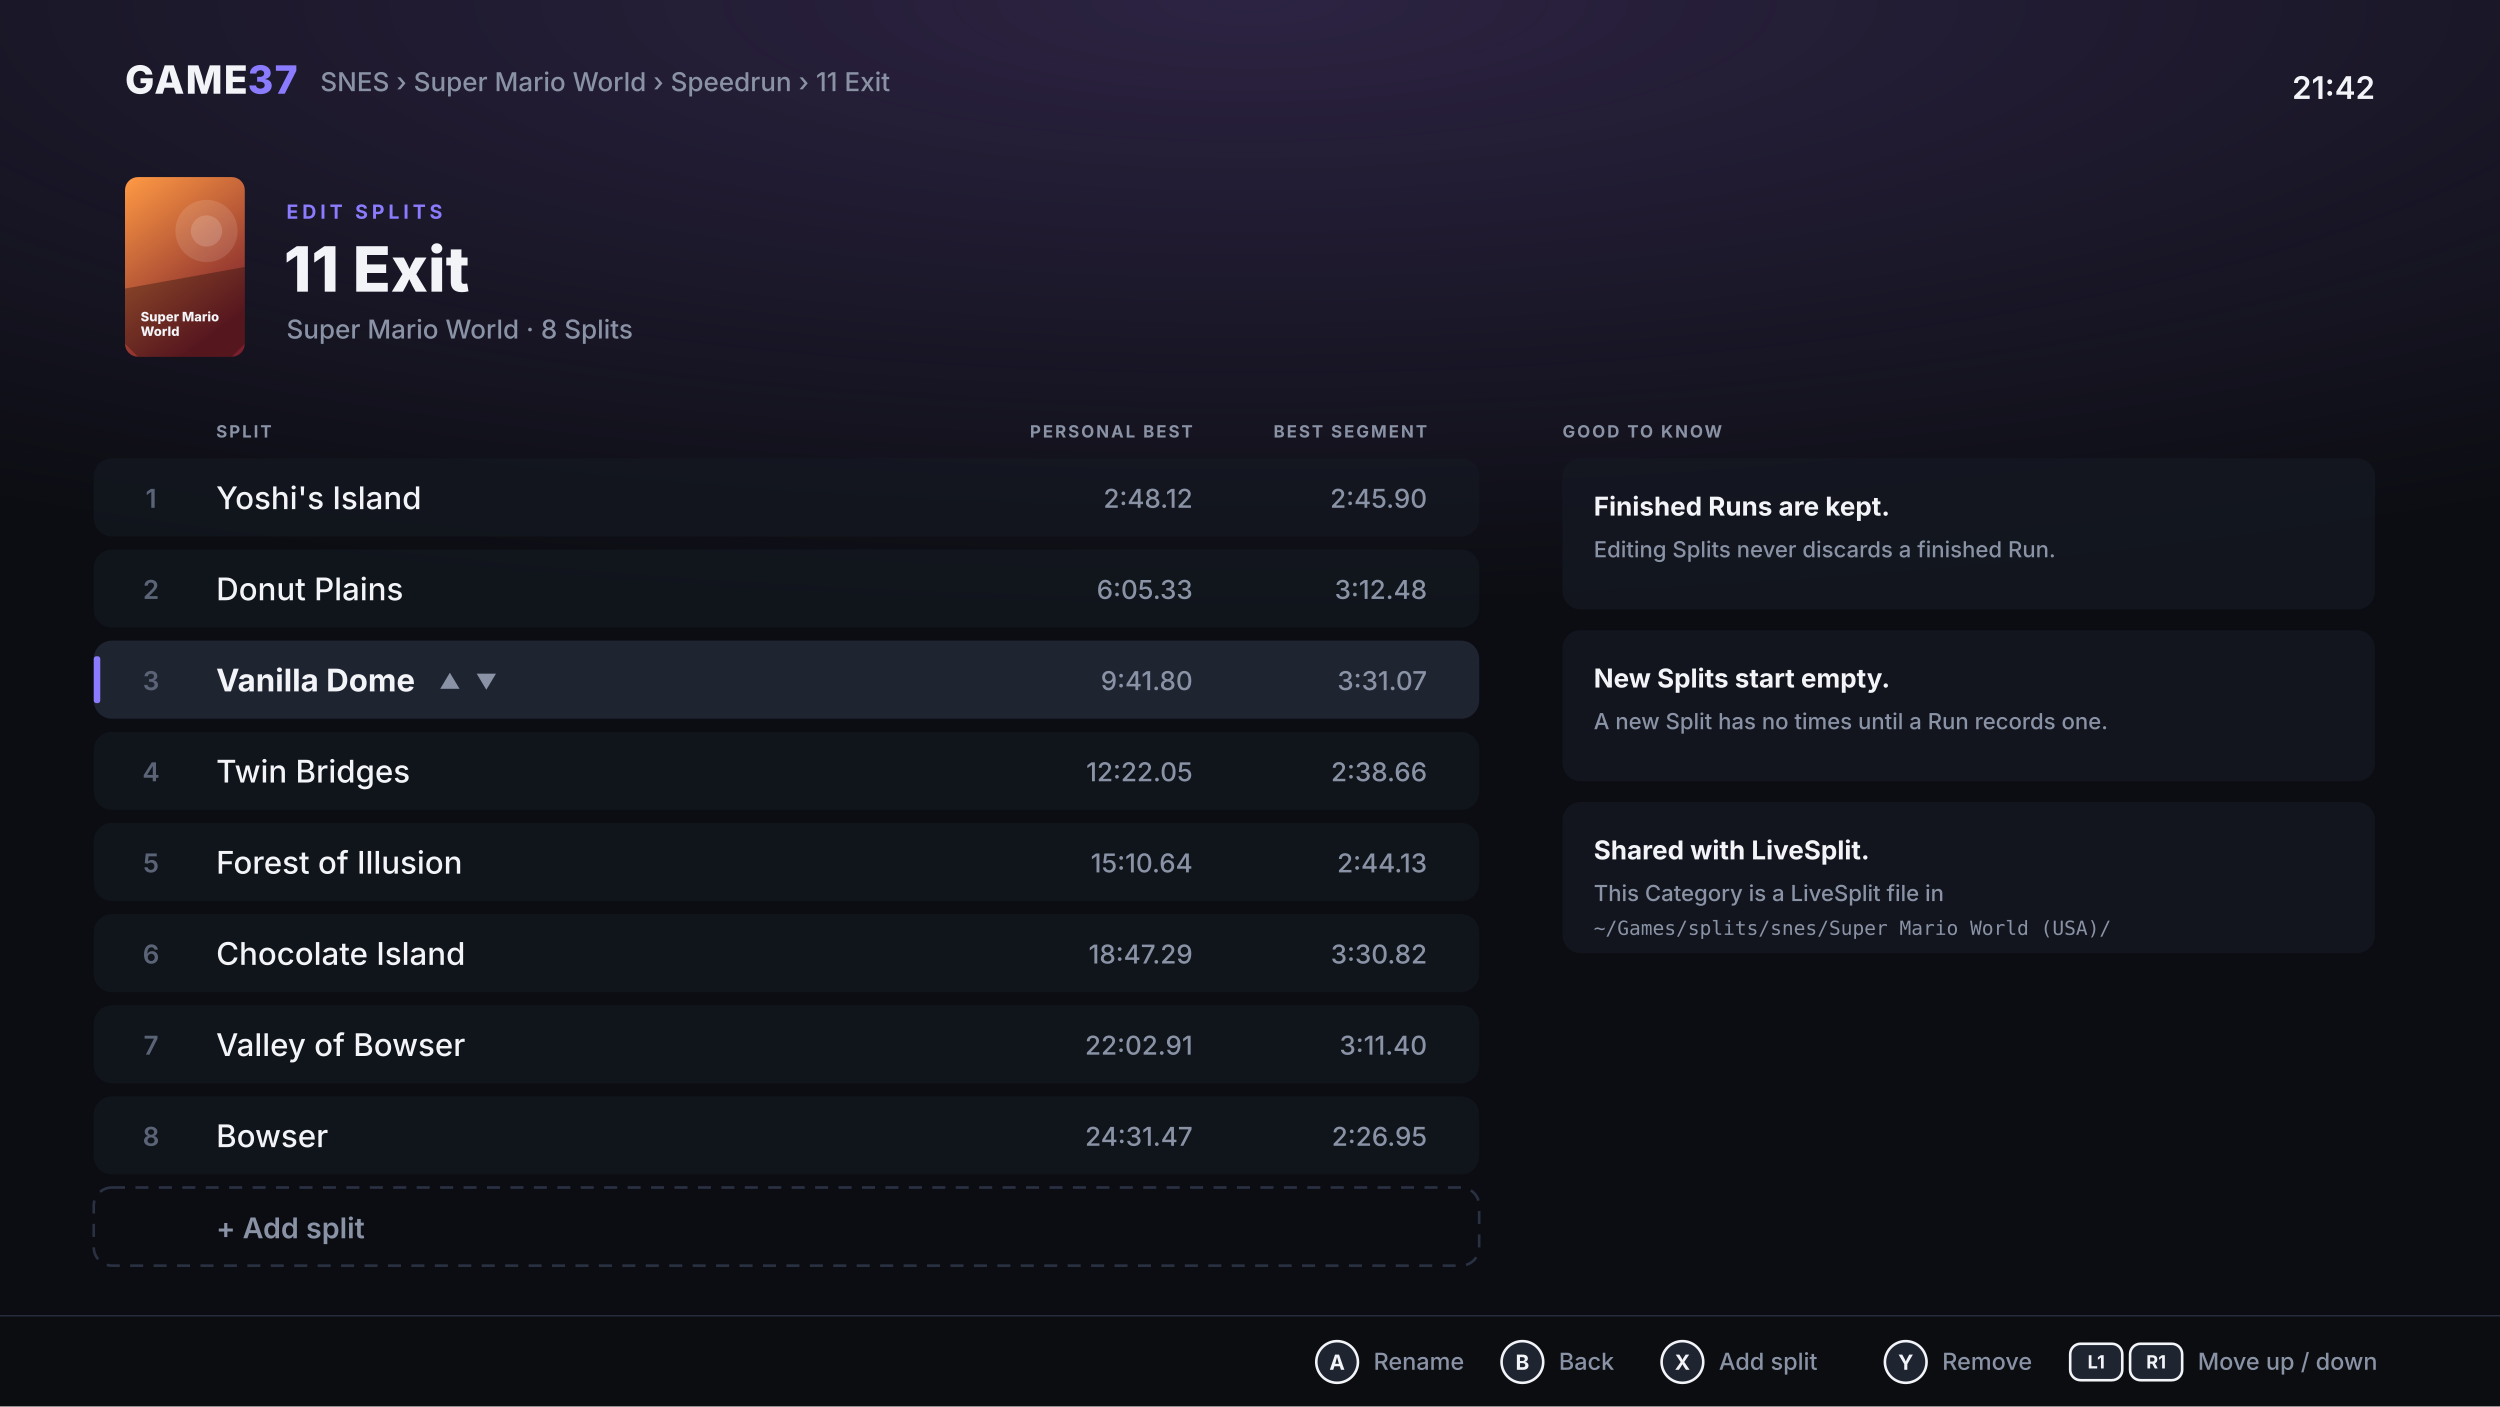
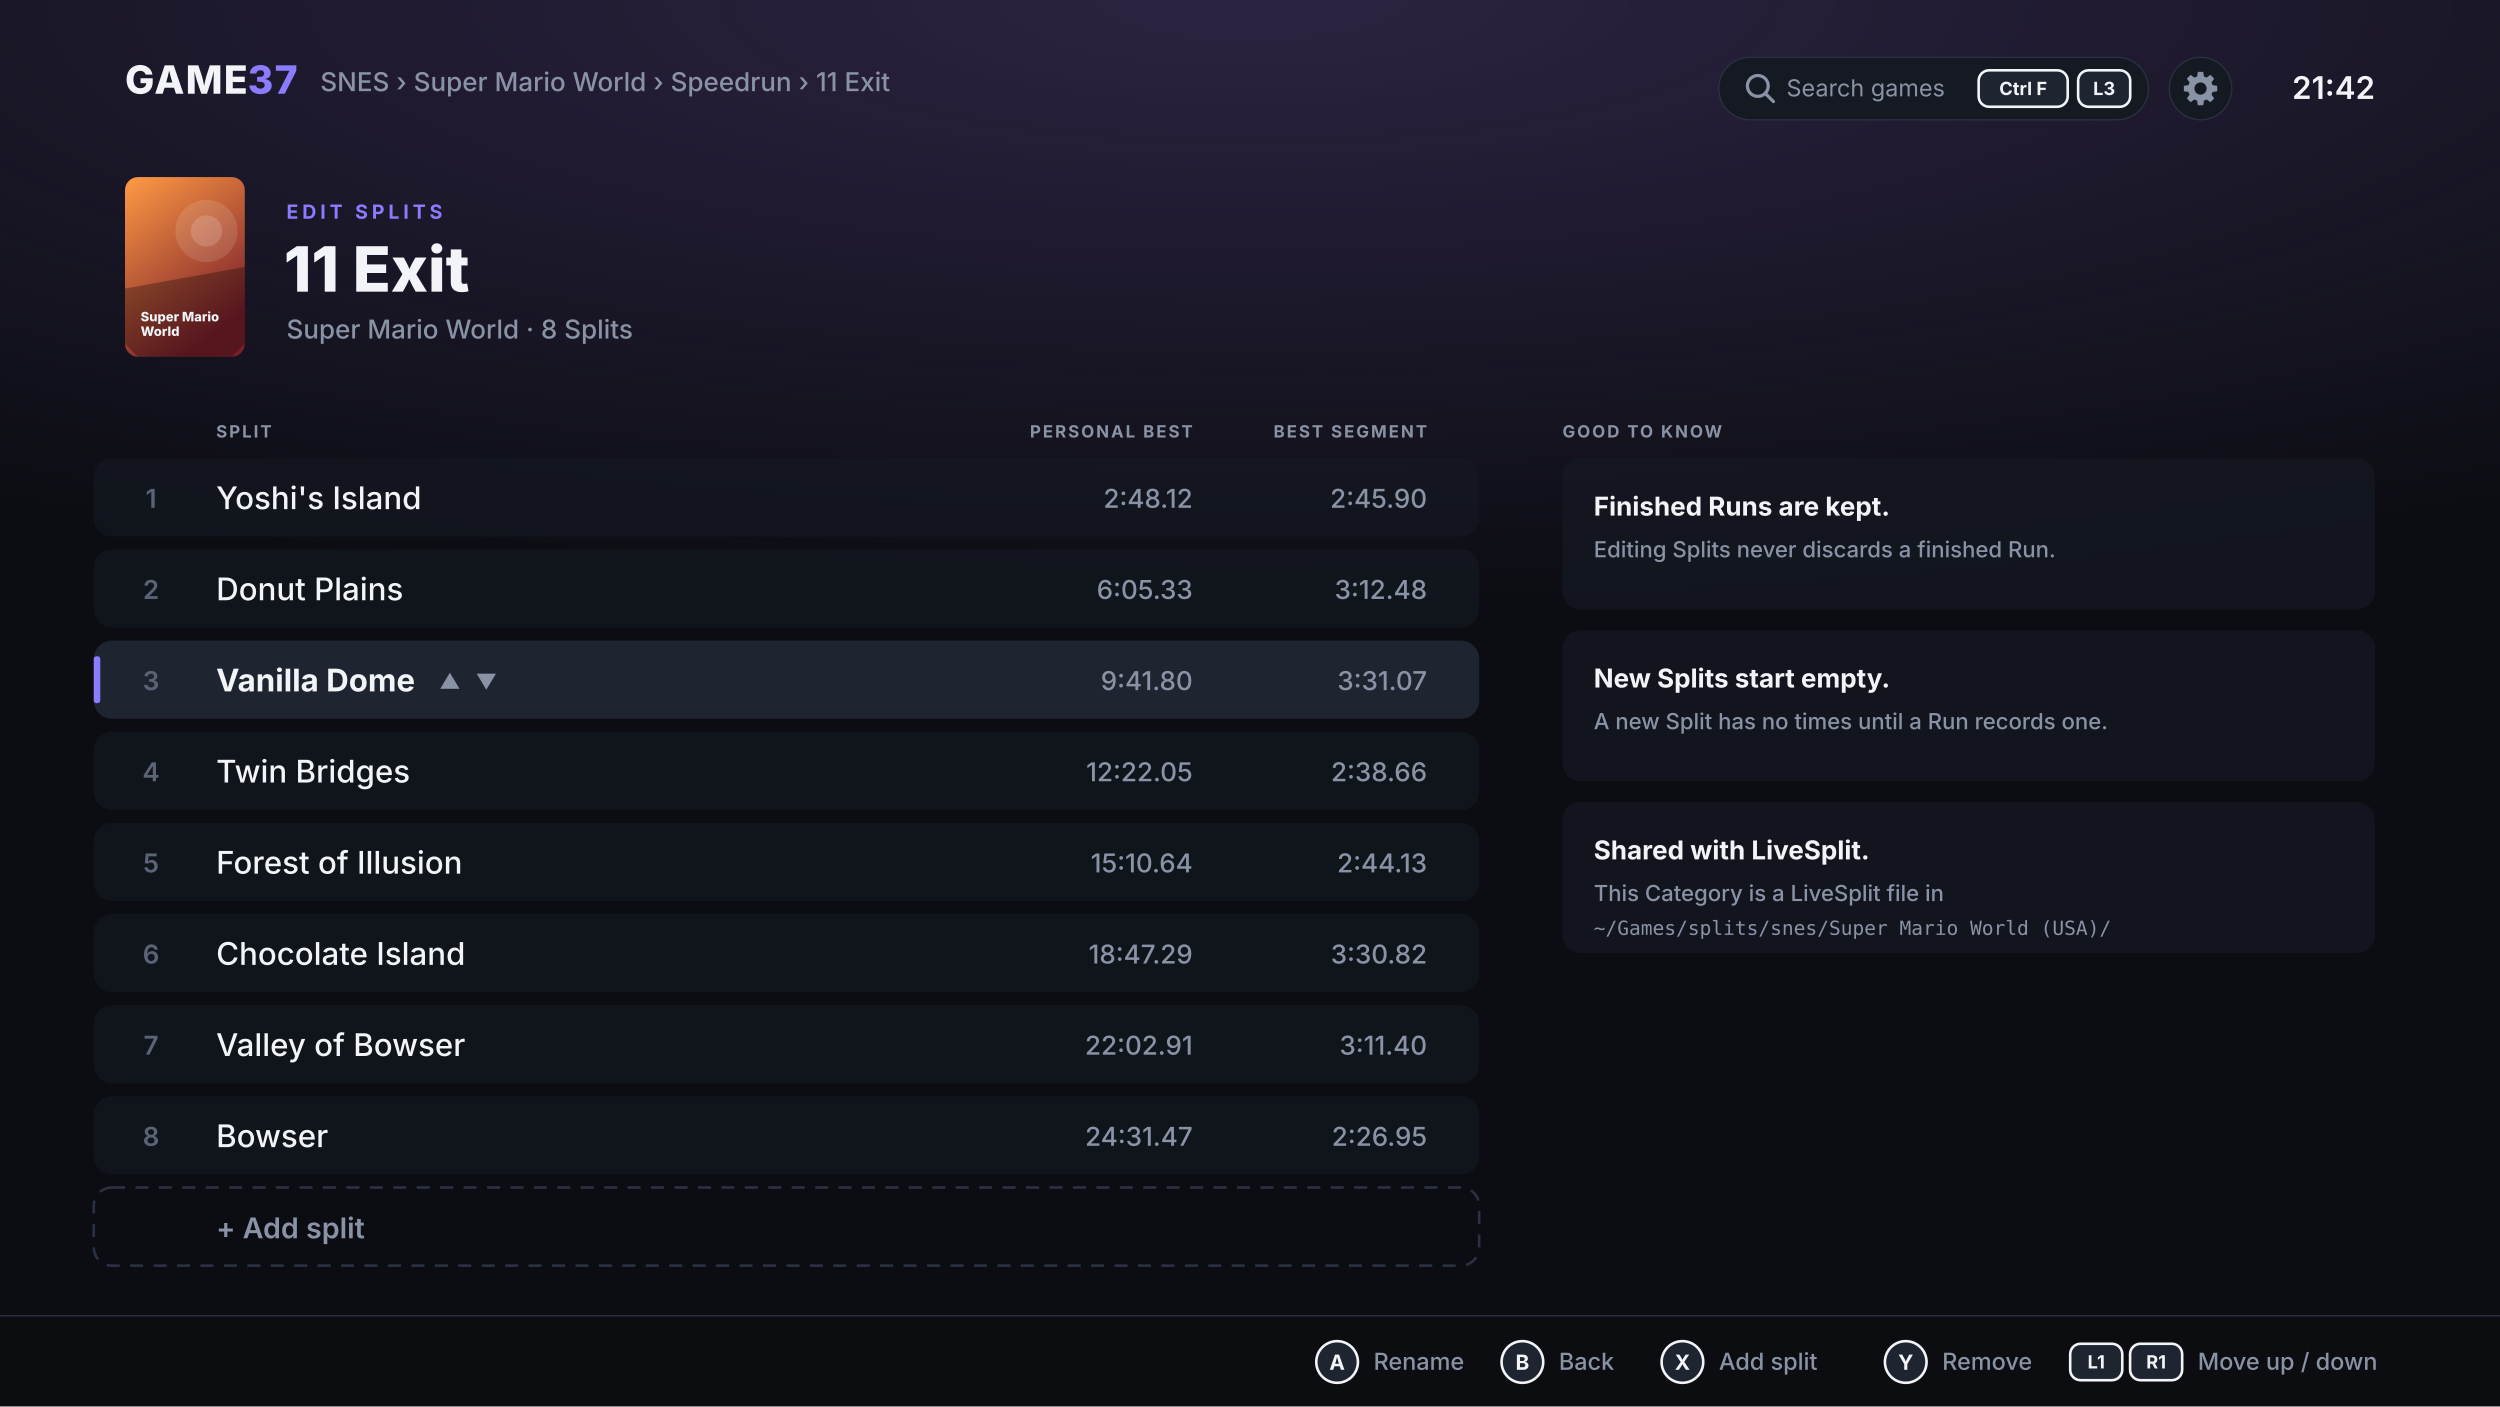
<svg xmlns="http://www.w3.org/2000/svg" width="1920" height="1080" viewBox="0 0 1920 1080">
  <defs>
    <radialGradient id="rg1" cx="0.5" cy="0" r="0.9">
      <stop offset="0" stop-color="#6A4C9C" stop-opacity="0.35" />
      <stop offset="1" stop-color="#6A4C9C" stop-opacity="0" />
    </radialGradient>
    <linearGradient id="lg2" x1="0" y1="0" x2="0.5" y2="1">
      <stop offset="0" stop-color="#FF9A44" stop-opacity="1" />
      <stop offset="1" stop-color="#7A1F2B" stop-opacity="1" />
    </linearGradient>
  </defs>
  <rect x="0.0" y="0.0" width="1920.0" height="1080.0" rx="0" fill="#0B0D12" fill-opacity="1" />
  <rect x="0.0" y="0.0" width="1920.0" height="520.0" rx="0" fill="url(#rg1)" fill-opacity="1" />
  <text x="96" y="72" font-family="Inter, 'Helvetica Neue', Arial, sans-serif" font-size="30" font-weight="800" fill="#F2F4F8" letter-spacing="1">GAME<tspan fill="#8B7BFF">37</tspan>
  </text>
  <text x="246.0" y="70.0" font-family="Inter, 'Helvetica Neue', Arial, sans-serif" font-size="20" font-weight="500" fill="#8A93A6" fill-opacity="1" text-anchor="start" letter-spacing="0">SNES   ›   Super Mario World   ›   Speedrun   ›   11 Exit</text>
  <text x="1824.0" y="76.0" font-family="Inter, 'Helvetica Neue', Arial, sans-serif" font-size="24" font-weight="600" fill="#F2F4F8" fill-opacity="1" text-anchor="end" letter-spacing="0">21:42</text>
+   <rect x="1320.0" y="44.0" width="330.0" height="48.0" rx="24" fill="#151922" fill-opacity="1" stroke="#2A3142" stroke-width="1" />
+   <circle cx="1350.0" cy="66.0" r="8.0" fill="none" fill-opacity="1" stroke="#8A93A6" stroke-width="2.5" />
+   <line x1="1356" y1="72" x2="1362" y2="78" stroke="#8A93A6" stroke-width="2.5" stroke-linecap="round" />
+   <text x="1372.0" y="74.0" font-family="Inter, 'Helvetica Neue', Arial, sans-serif" font-size="18" font-weight="400" fill="#8A93A6" fill-opacity="1" text-anchor="start" letter-spacing="0">Search games</text>
+   <rect x="1596.0" y="54.0" width="40.0" height="28.0" rx="8" fill="#1F2431" fill-opacity="1" stroke="#F2F4F8" stroke-width="2" />
+   <text x="1616.0" y="73.0" font-family="Inter, 'Helvetica Neue', Arial, sans-serif" font-size="14" font-weight="700" fill="#F2F4F8" fill-opacity="1" text-anchor="middle" letter-spacing="0">L3</text>
+   <rect x="1519.6" y="54.0" width="68.4" height="28.0" rx="8" fill="#1F2431" fill-opacity="1" stroke="#F2F4F8" stroke-width="2" />
+   <text x="1553.8" y="73.0" font-family="Inter, 'Helvetica Neue', Arial, sans-serif" font-size="14" font-weight="700" fill="#F2F4F8" fill-opacity="1" text-anchor="middle" letter-spacing="0">Ctrl F</text>
+   <circle cx="1690.0" cy="68.0" r="24.0" fill="#151922" fill-opacity="1" stroke="#2A3142" stroke-width="1" />
+   <polygon points="1699.3,65.4 1702.8,65.9 1702.8,70.1 1699.3,70.6 1698.4,72.7 1700.5,75.6 1697.6,78.5 1694.7,76.4 1692.6,77.3 1692.1,80.8 1687.9,80.8 1687.4,77.3 1685.3,76.4 1682.4,78.5 1679.5,75.6 1681.6,72.7 1680.7,70.6 1677.2,70.1 1677.2,65.9 1680.7,65.4 1681.6,63.3 1679.5,60.4 1682.4,57.5 1685.3,59.6 1687.4,58.7 1687.9,55.2 1692.1,55.2 1692.6,58.7 1694.7,59.6 1697.6,57.5 1700.5,60.4 1698.4,63.3" fill="#8A93A6" />
+   <circle cx="1690.0" cy="68.0" r="4.7" fill="#151922" fill-opacity="1" />
  <rect x="96.0" y="136.0" width="92.0" height="138.0" rx="10" fill="url(#lg2)" fill-opacity="1" />
  <circle cx="158.6" cy="177.4" r="23.9" fill="#FFFFFF" fill-opacity="0.12" />
  <circle cx="158.6" cy="177.4" r="12.0" fill="#FFFFFF" fill-opacity="0.16" />
  <polygon points="96,221.6 188,205.0 188,264.0 178,274.0 106,274.0 96,264.0" fill="#000000" fill-opacity=".3" />
  <text x="108.0" y="246.8" font-family="Inter, 'Helvetica Neue', Arial, sans-serif" font-size="10" font-weight="800" fill="#F2F4F8" fill-opacity="1" text-anchor="start" letter-spacing="0">Super Mario</text>
  <text x="108.0" y="258.0" font-family="Inter, 'Helvetica Neue', Arial, sans-serif" font-size="10" font-weight="800" fill="#F2F4F8" fill-opacity="1" text-anchor="start" letter-spacing="0">World</text>
  <text x="220.0" y="168.0" font-family="Inter, 'Helvetica Neue', Arial, sans-serif" font-size="15" font-weight="700" fill="#8B7BFF" fill-opacity="1" text-anchor="start" letter-spacing="3">EDIT SPLITS</text>
  <text x="218.0" y="224.0" font-family="Inter, 'Helvetica Neue', Arial, sans-serif" font-size="48" font-weight="800" fill="#F2F4F8" fill-opacity="1" text-anchor="start" letter-spacing="0">11 Exit</text>
  <text x="220.0" y="260.0" font-family="Inter, 'Helvetica Neue', Arial, sans-serif" font-size="20" font-weight="500" fill="#8A93A6" fill-opacity="1" text-anchor="start" letter-spacing="0">Super Mario World  ·  8 Splits</text>
  <text x="166.0" y="336.0" font-family="Inter, 'Helvetica Neue', Arial, sans-serif" font-size="13" font-weight="700" fill="#8A93A6" fill-opacity="1" text-anchor="start" letter-spacing="1.5">SPLIT</text>
  <text x="916.0" y="336.0" font-family="Inter, 'Helvetica Neue', Arial, sans-serif" font-size="13" font-weight="700" fill="#8A93A6" fill-opacity="1" text-anchor="end" letter-spacing="1.5">PERSONAL BEST</text>
  <text x="1096.0" y="336.0" font-family="Inter, 'Helvetica Neue', Arial, sans-serif" font-size="13" font-weight="700" fill="#8A93A6" fill-opacity="1" text-anchor="end" letter-spacing="1.5">BEST SEGMENT</text>
  <rect x="72.0" y="352.0" width="1064.0" height="60.0" rx="14" fill="#151922" fill-opacity="0.6" />
  <text x="116.0" y="390.0" font-family="Inter, 'Helvetica Neue', Arial, sans-serif" font-size="20" font-weight="600" fill="#5B6477" fill-opacity="1" text-anchor="middle" letter-spacing="0">1</text>
  <text x="166.0" y="391.0" font-family="Inter, 'Helvetica Neue', Arial, sans-serif" font-size="24" font-weight="500" fill="#F2F4F8" fill-opacity="1" text-anchor="start" letter-spacing="0">Yoshi's Island</text>
  <text x="916.0" y="390.0" font-family="Inter, 'Helvetica Neue', Arial, sans-serif" font-size="20" font-weight="500" fill="#8A93A6" fill-opacity="1" text-anchor="end" letter-spacing="0">2:48.12</text>
  <text x="1096.0" y="390.0" font-family="Inter, 'Helvetica Neue', Arial, sans-serif" font-size="20" font-weight="500" fill="#8A93A6" fill-opacity="1" text-anchor="end" letter-spacing="0">2:45.90</text>
  <rect x="72.0" y="422.0" width="1064.0" height="60.0" rx="14" fill="#151922" fill-opacity="0.6" />
  <text x="116.0" y="460.0" font-family="Inter, 'Helvetica Neue', Arial, sans-serif" font-size="20" font-weight="600" fill="#5B6477" fill-opacity="1" text-anchor="middle" letter-spacing="0">2</text>
  <text x="166.0" y="461.0" font-family="Inter, 'Helvetica Neue', Arial, sans-serif" font-size="24" font-weight="500" fill="#F2F4F8" fill-opacity="1" text-anchor="start" letter-spacing="0">Donut Plains</text>
  <text x="916.0" y="460.0" font-family="Inter, 'Helvetica Neue', Arial, sans-serif" font-size="20" font-weight="500" fill="#8A93A6" fill-opacity="1" text-anchor="end" letter-spacing="0">6:05.33</text>
  <text x="1096.0" y="460.0" font-family="Inter, 'Helvetica Neue', Arial, sans-serif" font-size="20" font-weight="500" fill="#8A93A6" fill-opacity="1" text-anchor="end" letter-spacing="0">3:12.48</text>
  <rect x="72.0" y="492.0" width="1064.0" height="60.0" rx="14" fill="#1F2431" fill-opacity="1" />
  <rect x="72.0" y="504.0" width="5.0" height="36.0" rx="2" fill="#8B7BFF" fill-opacity="1" />
  <text x="345.5" y="529.0" font-family="Inter, 'Helvetica Neue', Arial, sans-serif" font-size="16" font-weight="600" fill="#8A93A6" fill-opacity="1" text-anchor="middle" letter-spacing="0">▲</text>
  <text x="373.5" y="529.0" font-family="Inter, 'Helvetica Neue', Arial, sans-serif" font-size="16" font-weight="600" fill="#8A93A6" fill-opacity="1" text-anchor="middle" letter-spacing="0">▼</text>
  <text x="116.0" y="530.0" font-family="Inter, 'Helvetica Neue', Arial, sans-serif" font-size="20" font-weight="600" fill="#5B6477" fill-opacity="1" text-anchor="middle" letter-spacing="0">3</text>
  <text x="166.0" y="531.0" font-family="Inter, 'Helvetica Neue', Arial, sans-serif" font-size="24" font-weight="700" fill="#F2F4F8" fill-opacity="1" text-anchor="start" letter-spacing="0">Vanilla Dome</text>
  <text x="916.0" y="530.0" font-family="Inter, 'Helvetica Neue', Arial, sans-serif" font-size="20" font-weight="500" fill="#8A93A6" fill-opacity="1" text-anchor="end" letter-spacing="0">9:41.80</text>
  <text x="1096.0" y="530.0" font-family="Inter, 'Helvetica Neue', Arial, sans-serif" font-size="20" font-weight="500" fill="#8A93A6" fill-opacity="1" text-anchor="end" letter-spacing="0">3:31.07</text>
  <rect x="72.0" y="562.0" width="1064.0" height="60.0" rx="14" fill="#151922" fill-opacity="0.6" />
  <text x="116.0" y="600.0" font-family="Inter, 'Helvetica Neue', Arial, sans-serif" font-size="20" font-weight="600" fill="#5B6477" fill-opacity="1" text-anchor="middle" letter-spacing="0">4</text>
  <text x="166.0" y="601.0" font-family="Inter, 'Helvetica Neue', Arial, sans-serif" font-size="24" font-weight="500" fill="#F2F4F8" fill-opacity="1" text-anchor="start" letter-spacing="0">Twin Bridges</text>
  <text x="916.0" y="600.0" font-family="Inter, 'Helvetica Neue', Arial, sans-serif" font-size="20" font-weight="500" fill="#8A93A6" fill-opacity="1" text-anchor="end" letter-spacing="0">12:22.05</text>
  <text x="1096.0" y="600.0" font-family="Inter, 'Helvetica Neue', Arial, sans-serif" font-size="20" font-weight="500" fill="#8A93A6" fill-opacity="1" text-anchor="end" letter-spacing="0">2:38.66</text>
  <rect x="72.0" y="632.0" width="1064.0" height="60.0" rx="14" fill="#151922" fill-opacity="0.6" />
  <text x="116.0" y="670.0" font-family="Inter, 'Helvetica Neue', Arial, sans-serif" font-size="20" font-weight="600" fill="#5B6477" fill-opacity="1" text-anchor="middle" letter-spacing="0">5</text>
  <text x="166.0" y="671.0" font-family="Inter, 'Helvetica Neue', Arial, sans-serif" font-size="24" font-weight="500" fill="#F2F4F8" fill-opacity="1" text-anchor="start" letter-spacing="0">Forest of Illusion</text>
  <text x="916.0" y="670.0" font-family="Inter, 'Helvetica Neue', Arial, sans-serif" font-size="20" font-weight="500" fill="#8A93A6" fill-opacity="1" text-anchor="end" letter-spacing="0">15:10.64</text>
  <text x="1096.0" y="670.0" font-family="Inter, 'Helvetica Neue', Arial, sans-serif" font-size="20" font-weight="500" fill="#8A93A6" fill-opacity="1" text-anchor="end" letter-spacing="0">2:44.13</text>
  <rect x="72.0" y="702.0" width="1064.0" height="60.0" rx="14" fill="#151922" fill-opacity="0.6" />
  <text x="116.0" y="740.0" font-family="Inter, 'Helvetica Neue', Arial, sans-serif" font-size="20" font-weight="600" fill="#5B6477" fill-opacity="1" text-anchor="middle" letter-spacing="0">6</text>
  <text x="166.0" y="741.0" font-family="Inter, 'Helvetica Neue', Arial, sans-serif" font-size="24" font-weight="500" fill="#F2F4F8" fill-opacity="1" text-anchor="start" letter-spacing="0">Chocolate Island</text>
  <text x="916.0" y="740.0" font-family="Inter, 'Helvetica Neue', Arial, sans-serif" font-size="20" font-weight="500" fill="#8A93A6" fill-opacity="1" text-anchor="end" letter-spacing="0">18:47.29</text>
  <text x="1096.0" y="740.0" font-family="Inter, 'Helvetica Neue', Arial, sans-serif" font-size="20" font-weight="500" fill="#8A93A6" fill-opacity="1" text-anchor="end" letter-spacing="0">3:30.82</text>
  <rect x="72.0" y="772.0" width="1064.0" height="60.0" rx="14" fill="#151922" fill-opacity="0.6" />
  <text x="116.0" y="810.0" font-family="Inter, 'Helvetica Neue', Arial, sans-serif" font-size="20" font-weight="600" fill="#5B6477" fill-opacity="1" text-anchor="middle" letter-spacing="0">7</text>
  <text x="166.0" y="811.0" font-family="Inter, 'Helvetica Neue', Arial, sans-serif" font-size="24" font-weight="500" fill="#F2F4F8" fill-opacity="1" text-anchor="start" letter-spacing="0">Valley of Bowser</text>
  <text x="916.0" y="810.0" font-family="Inter, 'Helvetica Neue', Arial, sans-serif" font-size="20" font-weight="500" fill="#8A93A6" fill-opacity="1" text-anchor="end" letter-spacing="0">22:02.91</text>
  <text x="1096.0" y="810.0" font-family="Inter, 'Helvetica Neue', Arial, sans-serif" font-size="20" font-weight="500" fill="#8A93A6" fill-opacity="1" text-anchor="end" letter-spacing="0">3:11.40</text>
  <rect x="72.0" y="842.0" width="1064.0" height="60.0" rx="14" fill="#151922" fill-opacity="0.6" />
  <text x="116.0" y="880.0" font-family="Inter, 'Helvetica Neue', Arial, sans-serif" font-size="20" font-weight="600" fill="#5B6477" fill-opacity="1" text-anchor="middle" letter-spacing="0">8</text>
  <text x="166.0" y="881.0" font-family="Inter, 'Helvetica Neue', Arial, sans-serif" font-size="24" font-weight="500" fill="#F2F4F8" fill-opacity="1" text-anchor="start" letter-spacing="0">Bowser</text>
  <text x="916.0" y="880.0" font-family="Inter, 'Helvetica Neue', Arial, sans-serif" font-size="20" font-weight="500" fill="#8A93A6" fill-opacity="1" text-anchor="end" letter-spacing="0">24:31.47</text>
  <text x="1096.0" y="880.0" font-family="Inter, 'Helvetica Neue', Arial, sans-serif" font-size="20" font-weight="500" fill="#8A93A6" fill-opacity="1" text-anchor="end" letter-spacing="0">2:26.95</text>
  <rect x="72.0" y="912.0" width="1064.0" height="60.0" rx="14" fill="none" fill-opacity="1" stroke="#2A3142" stroke-width="2" stroke-dasharray="10 8" />
  <text x="166.0" y="951.0" font-family="Inter, 'Helvetica Neue', Arial, sans-serif" font-size="22" font-weight="600" fill="#8A93A6" fill-opacity="1" text-anchor="start" letter-spacing="0">+  Add split</text>
  <text x="1200.0" y="336.0" font-family="Inter, 'Helvetica Neue', Arial, sans-serif" font-size="13" font-weight="700" fill="#8A93A6" fill-opacity="1" text-anchor="start" letter-spacing="1.5">GOOD TO KNOW</text>
  <rect x="1200.0" y="352.0" width="624.0" height="116.0" rx="14" fill="#151922" fill-opacity="0.75" />
  <text x="1224.0" y="396.0" font-family="Inter, 'Helvetica Neue', Arial, sans-serif" font-size="20" font-weight="700" fill="#F2F4F8" fill-opacity="1" text-anchor="start" letter-spacing="0">Finished Runs are kept.</text>
  <text x="1224.0" y="428.0" font-family="Inter, 'Helvetica Neue', Arial, sans-serif" font-size="17" font-weight="500" fill="#8A93A6" fill-opacity="1" text-anchor="start" letter-spacing="0">Editing Splits never discards a finished Run.</text>
  <rect x="1200.0" y="484.0" width="624.0" height="116.0" rx="14" fill="#151922" fill-opacity="0.75" />
  <text x="1224.0" y="528.0" font-family="Inter, 'Helvetica Neue', Arial, sans-serif" font-size="20" font-weight="700" fill="#F2F4F8" fill-opacity="1" text-anchor="start" letter-spacing="0">New Splits start empty.</text>
  <text x="1224.0" y="560.0" font-family="Inter, 'Helvetica Neue', Arial, sans-serif" font-size="17" font-weight="500" fill="#8A93A6" fill-opacity="1" text-anchor="start" letter-spacing="0">A new Split has no times until a Run records one.</text>
  <rect x="1200.0" y="616.0" width="624.0" height="116.0" rx="14" fill="#151922" fill-opacity="0.75" />
  <text x="1224.0" y="660.0" font-family="Inter, 'Helvetica Neue', Arial, sans-serif" font-size="20" font-weight="700" fill="#F2F4F8" fill-opacity="1" text-anchor="start" letter-spacing="0">Shared with LiveSplit.</text>
  <text x="1224.0" y="692.0" font-family="Inter, 'Helvetica Neue', Arial, sans-serif" font-size="17" font-weight="500" fill="#8A93A6" fill-opacity="1" text-anchor="start" letter-spacing="0">This Category is a LiveSplit file in</text>
  <text x="1224.0" y="718.0" font-family="'JetBrains Mono', 'DejaVu Sans Mono', monospace" font-size="15" font-weight="400" fill="#8A93A6" fill-opacity="1" text-anchor="start" letter-spacing="0">~/Games/splits/snes/Super Mario World (USA)/</text>
  <rect x="0.0" y="1010.0" width="1920.0" height="70.0" rx="0" fill="#0B0D12" fill-opacity="0.92" />
  <rect x="0.0" y="1010.0" width="1920.0" height="1.0" rx="0" fill="#2A3142" fill-opacity="1" />
  <text x="1687.9" y="1052.0" font-family="Inter, 'Helvetica Neue', Arial, sans-serif" font-size="18" font-weight="500" fill="#8A93A6" fill-opacity="1" text-anchor="start" letter-spacing="0">Move up / down</text>
  <rect x="1635.9" y="1032.0" width="40.0" height="28.0" rx="8" fill="#1F2431" fill-opacity="1" stroke="#F2F4F8" stroke-width="2" />
  <text x="1655.9" y="1051.0" font-family="Inter, 'Helvetica Neue', Arial, sans-serif" font-size="14" font-weight="700" fill="#F2F4F8" fill-opacity="1" text-anchor="middle" letter-spacing="0">R1</text>
  <rect x="1589.9" y="1032.0" width="40.0" height="28.0" rx="8" fill="#1F2431" fill-opacity="1" stroke="#F2F4F8" stroke-width="2" />
  <text x="1609.9" y="1051.0" font-family="Inter, 'Helvetica Neue', Arial, sans-serif" font-size="14" font-weight="700" fill="#F2F4F8" fill-opacity="1" text-anchor="middle" letter-spacing="0">L1</text>
  <text x="1491.6" y="1052.0" font-family="Inter, 'Helvetica Neue', Arial, sans-serif" font-size="18" font-weight="500" fill="#8A93A6" fill-opacity="1" text-anchor="start" letter-spacing="0">Remove</text>
  <circle cx="1463.6" cy="1046.0" r="16.0" fill="#1F2431" fill-opacity="1" stroke="#F2F4F8" stroke-width="2" />
  <text x="1463.6" y="1052.0" font-family="Inter, 'Helvetica Neue', Arial, sans-serif" font-size="16" font-weight="700" fill="#F2F4F8" fill-opacity="1" text-anchor="middle" letter-spacing="0">Y</text>
  <text x="1320.1" y="1052.0" font-family="Inter, 'Helvetica Neue', Arial, sans-serif" font-size="18" font-weight="500" fill="#8A93A6" fill-opacity="1" text-anchor="start" letter-spacing="0">Add split</text>
  <circle cx="1292.1" cy="1046.0" r="16.0" fill="#1F2431" fill-opacity="1" stroke="#F2F4F8" stroke-width="2" />
  <text x="1292.1" y="1052.0" font-family="Inter, 'Helvetica Neue', Arial, sans-serif" font-size="16" font-weight="700" fill="#F2F4F8" fill-opacity="1" text-anchor="middle" letter-spacing="0">X</text>
  <text x="1197.2" y="1052.0" font-family="Inter, 'Helvetica Neue', Arial, sans-serif" font-size="18" font-weight="500" fill="#8A93A6" fill-opacity="1" text-anchor="start" letter-spacing="0">Back</text>
  <circle cx="1169.2" cy="1046.0" r="16.0" fill="#1F2431" fill-opacity="1" stroke="#F2F4F8" stroke-width="2" />
  <text x="1169.2" y="1052.0" font-family="Inter, 'Helvetica Neue', Arial, sans-serif" font-size="16" font-weight="700" fill="#F2F4F8" fill-opacity="1" text-anchor="middle" letter-spacing="0">B</text>
  <text x="1054.9" y="1052.0" font-family="Inter, 'Helvetica Neue', Arial, sans-serif" font-size="18" font-weight="500" fill="#8A93A6" fill-opacity="1" text-anchor="start" letter-spacing="0">Rename</text>
  <circle cx="1026.9" cy="1046.0" r="16.0" fill="#1F2431" fill-opacity="1" stroke="#F2F4F8" stroke-width="2" />
  <text x="1026.9" y="1052.0" font-family="Inter, 'Helvetica Neue', Arial, sans-serif" font-size="16" font-weight="700" fill="#F2F4F8" fill-opacity="1" text-anchor="middle" letter-spacing="0">A</text>
</svg>
